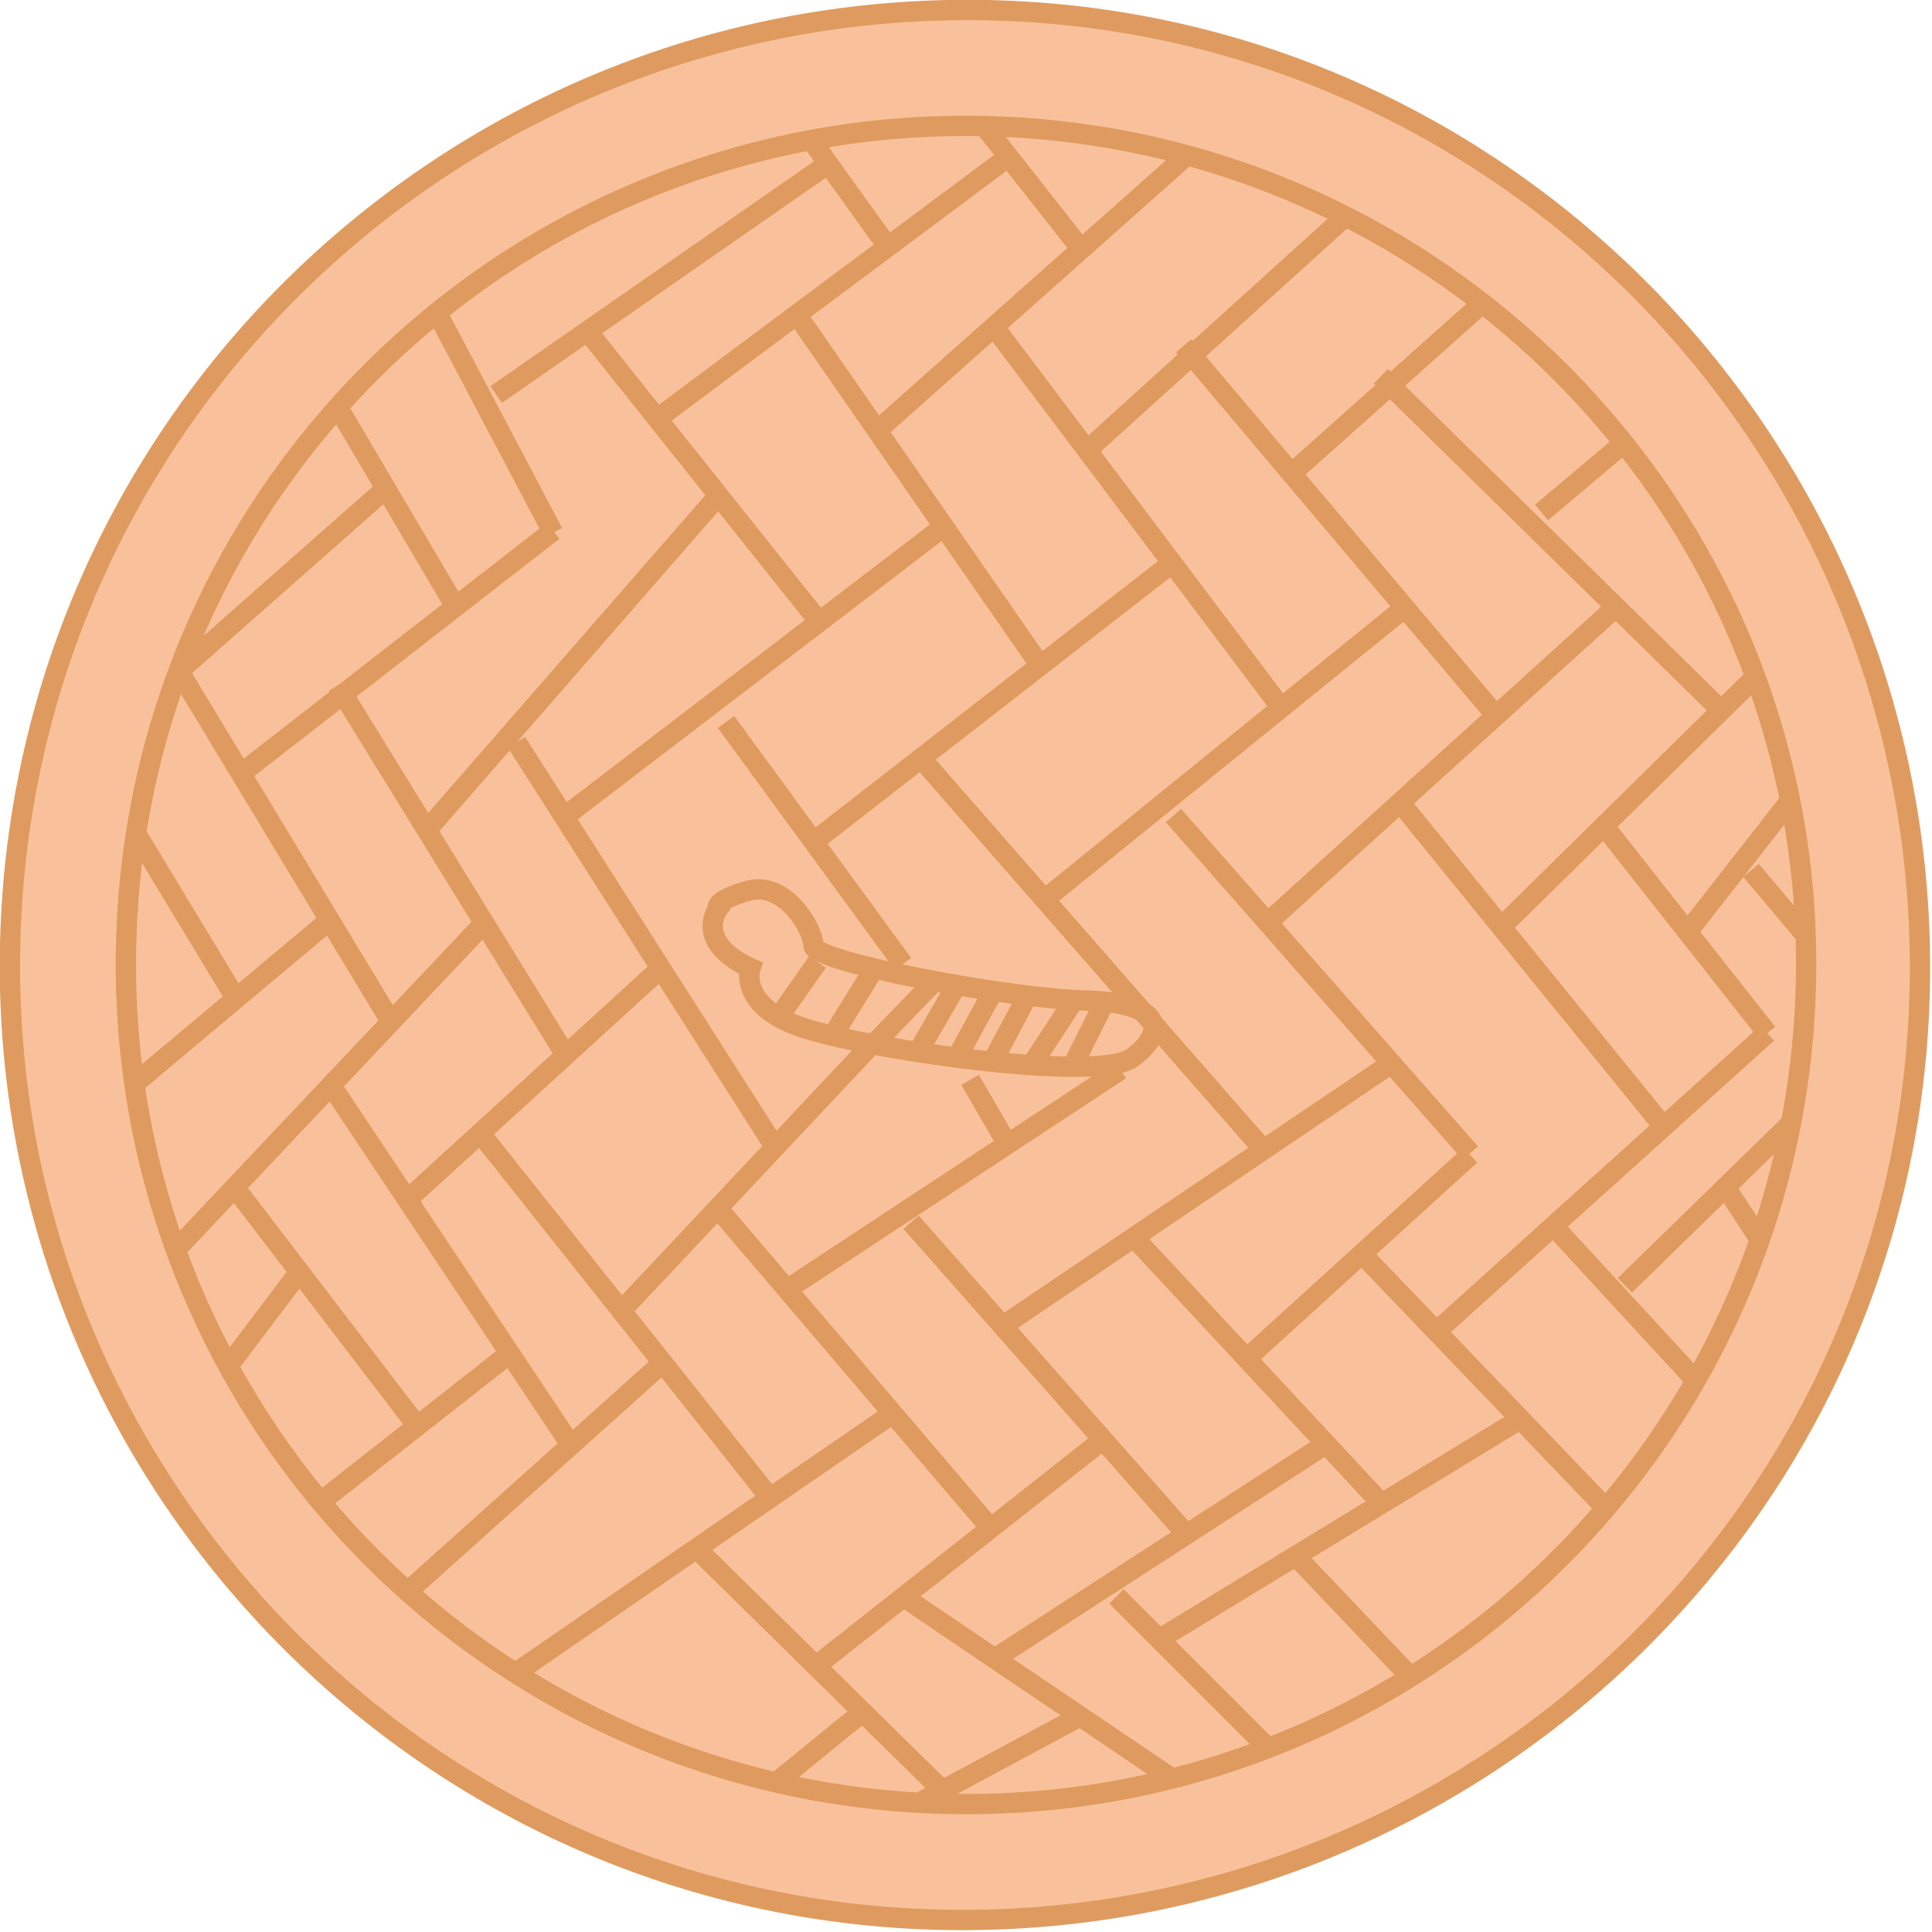
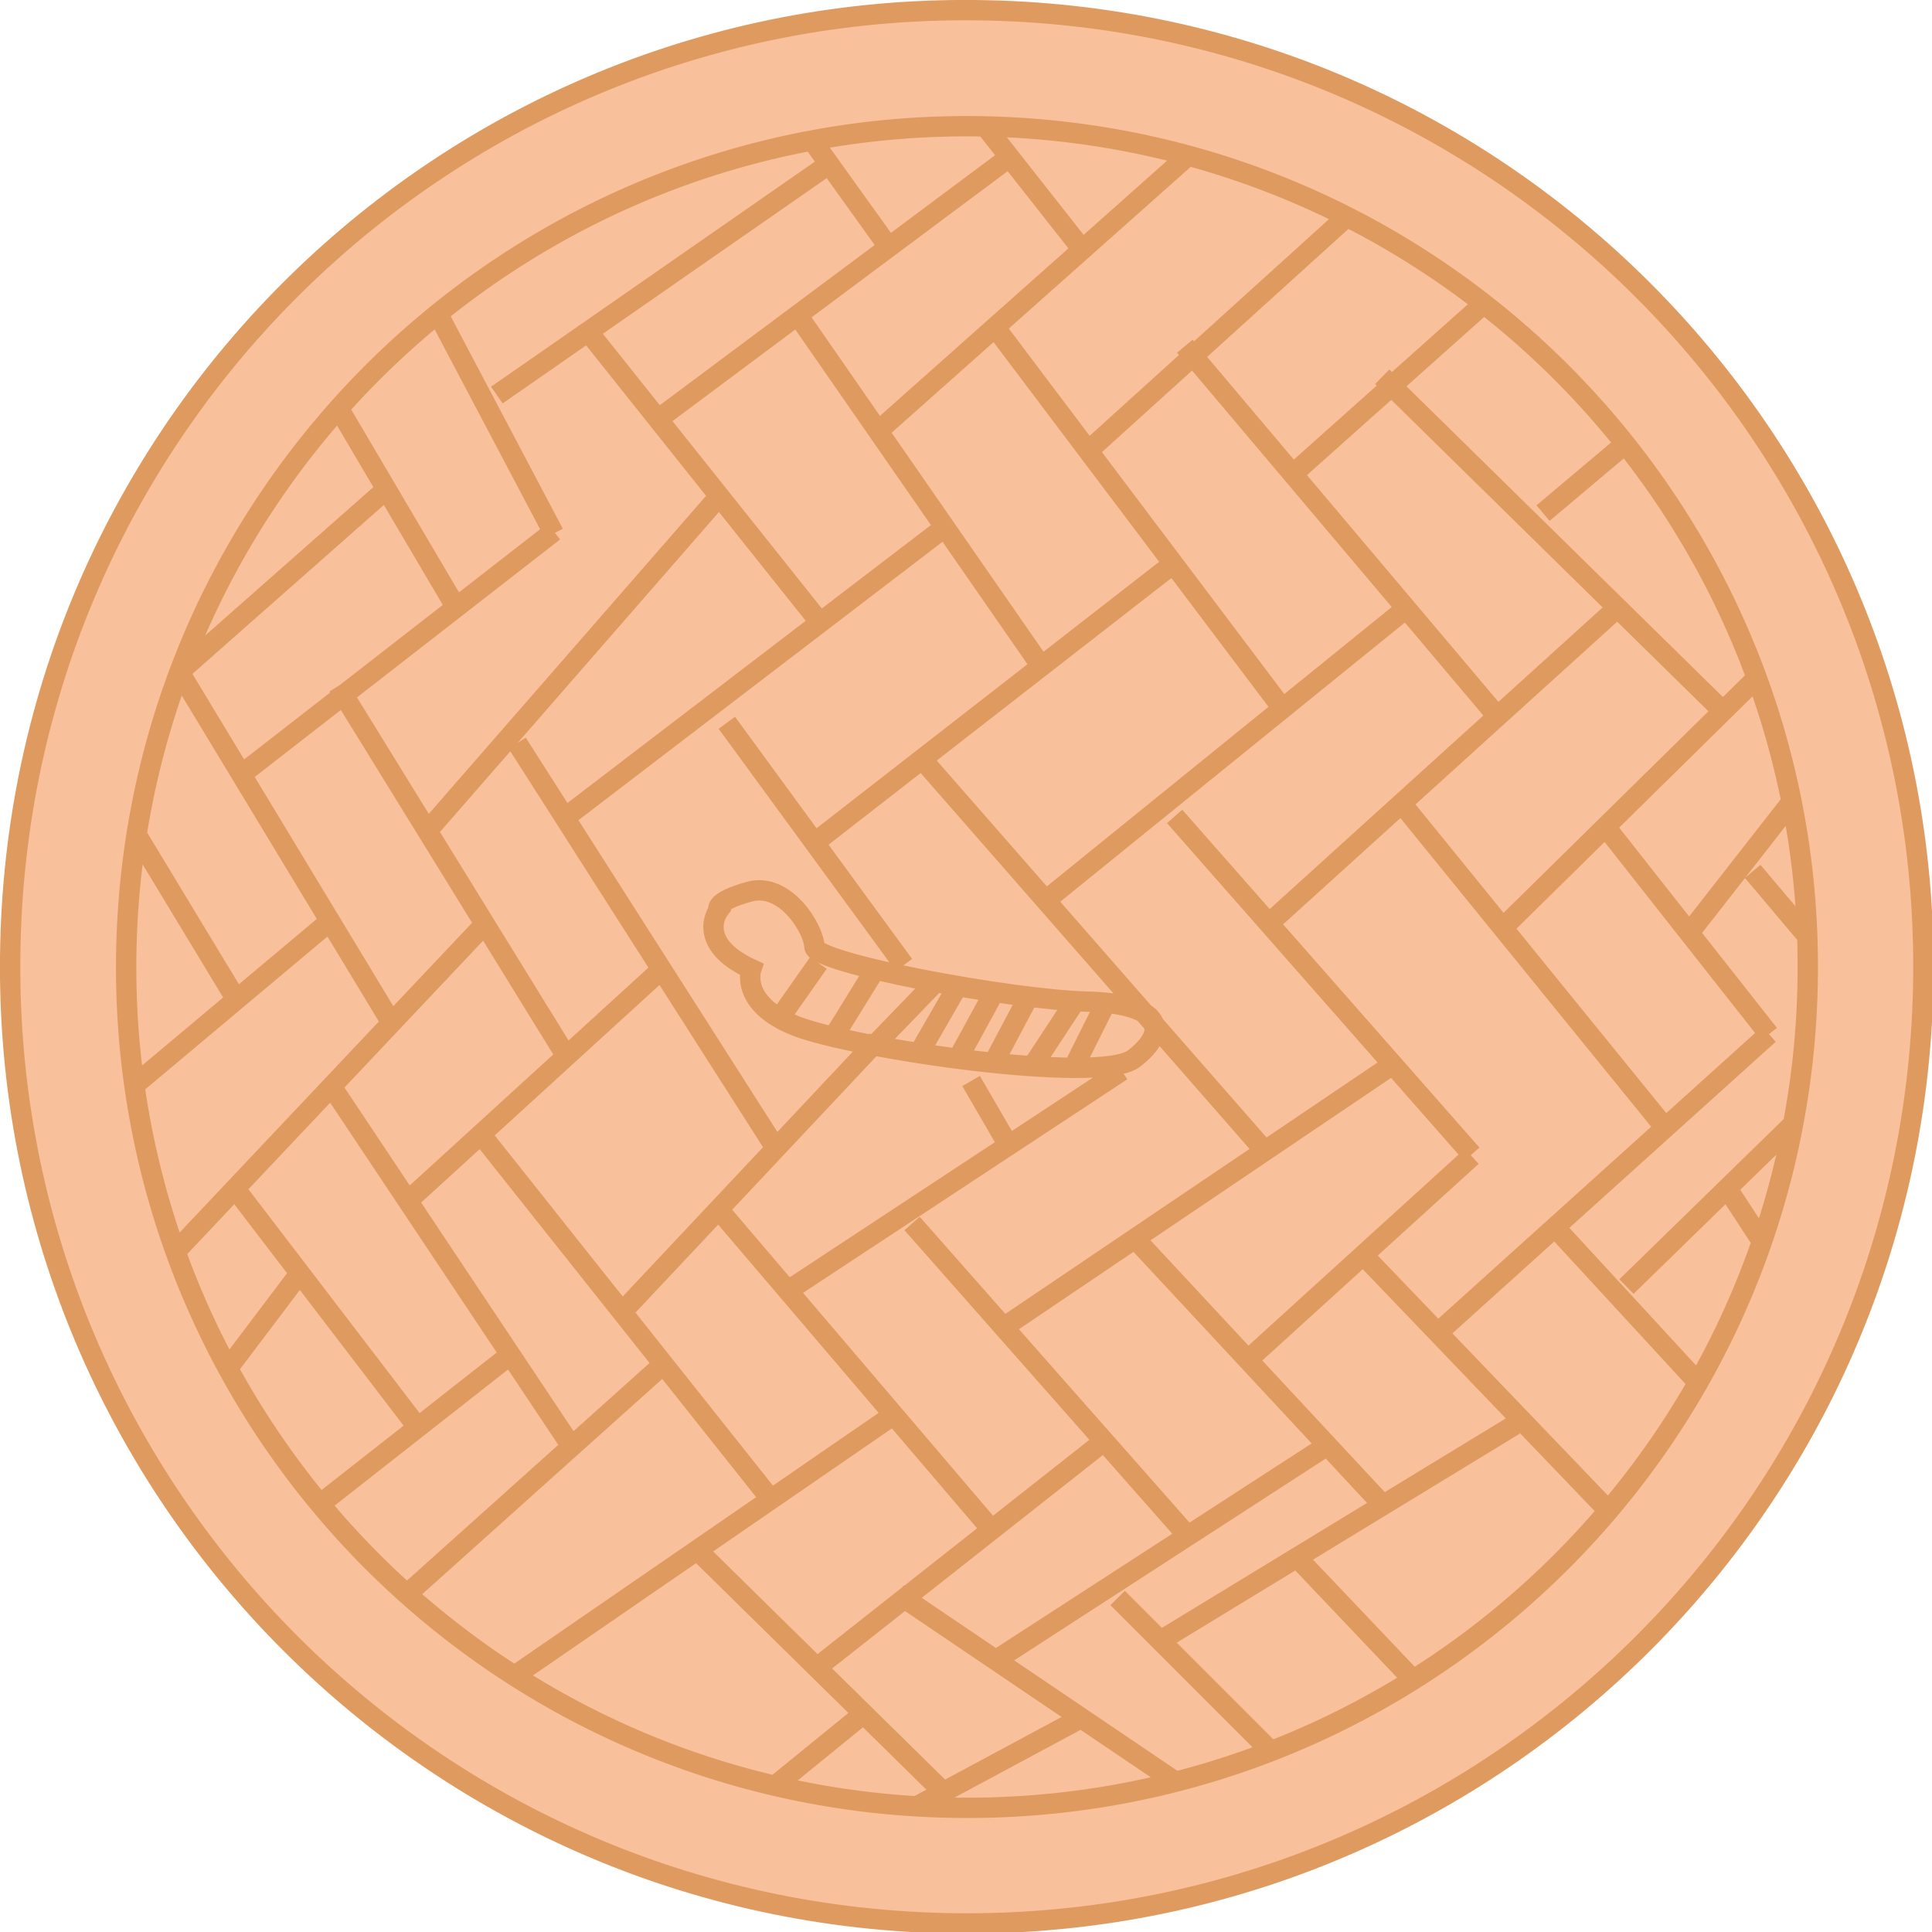
- <svg xmlns="http://www.w3.org/2000/svg" version="1.1" id="dim_sum_1_" x="0px" y="0px" viewBox="0 0 95 95" style="enable-background:new 0 0 95 95;" xml:space="preserve">
-   <style type="text/css">
- 	.st0{fill:#F9C19B;stroke:#DF9B5F;stroke-miterlimit:10;}
- </style>
-   <path id="cover" class="st0" d="M8.6,61.5l15.2-16.1 M6.6,53.3l9.3-7.8 M19.2,50.2L8.8,33 M6.7,41l4.9,8.1 M8.8,33L19,24 M11.9,38  l15.3-11.9 M22.2,29.5L16.6,20 M21.5,15.4l5.7,10.8 M11.2,67.2l3.4-4.5 M11.4,58.2l9.1,11.9 M15.7,73.9l9.3-7.3 M28.1,71.1  L16.3,53.4 M32.6,67L20,78.3 M25.3,82.3l18.6-12.8 M23.6,55.7l14.3,18 M34.2,76.1l12.1,11.9 M38.1,87.7l4.3-3.5 M57.7,87.5  l-13.6-9.2 M45.1,88.7l8-4.3 M62.4,86l-7.5-7.5 M63.7,76.5l5.7,6 M49,81.5l15.9-10.3 M57,80.6L74.4,70 M54.1,70.9L40.4,81.7   M35.2,59.3l13.3,15.6 M44.8,60.1l13.5,15.3 M55.9,61l12,12.9 M67.3,62L79,74.2 M61.3,66.8l11-10 M70.6,65.5l16.3-14.7 M76.4,60.3  l7,7.6 M84.8,58.3l1.7,2.6 M79.9,63.2l8.1-7.9 M68.4,52.3L49.3,65.2 M55.1,52.6L38.7,63.4 M19.8,59.2l12.6-11.5 M27.7,51.7l-11.1-18   M25.4,36.5l12.7,19.9 M30.6,64.4l12.5-13.3 M44.4,47.4l-8.7-11.9 M47.7,53.1l1.8,3.1 M45.3,37.3l16.8,19.2 M57.7,40.1l14.6,16.6   M68.8,39.4l13,16 M86.9,50.8l-7.8-9.9 M86.1,42.8l2.7,3.2 M83,45.8l5-6.4 M86.3,33.3L73.8,45.6 M79.4,29.9l-17,15.4 M21,40.8  l14.3-16.4 M46.4,25.9L27.7,40.2 M40,41.4l18-14 M51.4,44.2l17.9-14.5 M24.4,19.4L40.8,8 M40.3,30.6L28.9,16.3 M39.2,15.5l12,17.3   M48.6,15.7l14.4,19.1 M58.2,17l15.2,18 M67.9,18.5l16.6,16.3 M79.6,22l-3.8,3.2 M72.9,14.9l-9.3,8.3 M66.2,10.6L53.5,22.1   M58.4,7.6L43.1,21.2 M48.4,6.2l4.8,6.1 M39.9,6.9l3.8,5.3 M32.3,20.6L49.6,7.7 M36.9,47.6c0,0-0.6,1.7,2.2,2.8  c2.8,1.1,14.9,2.9,16.6,1.6c1.7-1.3,1.5-2.7-2.3-2.8C49.6,49.1,40,47.3,40,46.5s-1.4-3.2-3.2-2.7c-1.8,0.5-1.5,0.9-1.5,0.9  S34.1,46.3,36.9,47.6z M40.9,51l2.1-3.4 M43.1,51.2l2.8-2.9 M45.1,51.8l1.9-3.3 M47,52.1l1.8-3.3 M48.7,52.4l1.8-3.4 M50.7,52.4  l2.1-3.2 M52.7,52.5l1.6-3.2 M38.3,50l1.9-2.7 M0.5,46.4c-0.6,25.9,20,47.5,45.9,48s47.5-20,48-45.9s-20-47.5-45.9-48  S1.1,20.5,0.5,46.4z M6.2,46.5C5.7,69.3,23.8,88.2,46.6,88.7c22.8,0.5,41.7-17.6,42.2-40.4C89.3,25.6,71.2,6.7,48.4,6.2  S6.7,23.7,6.2,46.5z" />
+ <svg xmlns="http://www.w3.org/2000/svg" id="dim_sum" data-name="dim sum" viewBox="0 0 94.92 94.92">
+   <defs>
+     <style>
+       #dim_sum:hover #cover {
+         transform: rotate(80deg); 
+       }
+ 
+       .cls-1 {
+         fill: #f9c19b;
+         stroke: #df9b5f;
+         stroke-miterlimit: 10;
+         transform-origin: center;
+       }
+     </style>
+   </defs>
+   <path id="cover" class="cls-1" d="M8.6,61.5,23.8,45.4M6.6,53.3l9.3-7.8m3.3,4.7L8.8,33M6.7,41l4.9,8.1M8.8,33,19,24M11.9,38,27.2,26.1m-5,3.4L16.6,20m4.9-4.6,5.7,10.8m-16,41,3.4-4.5m-3.2-4.5,9.1,11.9m-4.8,3.8L25,66.6m3.1,4.5L16.3,53.4M32.6,67,20,78.3m5.3,4L43.9,69.5M23.6,55.7l14.3,18m-3.7,2.4L46.3,88m-8.2-.3,4.3-3.5m15.3,3.3L44.1,78.3m1,10.4,8-4.3M62.4,86l-7.5-7.5m8.8-2,5.7,6M49,81.5,64.9,71.2M57,80.6,74.4,70m-20.3.9L40.4,81.7M35.2,59.3,48.5,74.9M44.8,60.1,58.3,75.4M55.9,61l12,12.9M67.3,62,79,74.2M61.3,66.8l11-10m-1.7,8.7L86.9,50.8M76.4,60.3l7,7.6m1.4-9.6,1.7,2.6m-6.6,2.3L88,55.3m-19.6-3L49.3,65.2m5.8-12.6L38.7,63.4M19.8,59.2,32.4,47.7m-4.7,4-11.1-18m8.8,2.8L38.1,56.4m-7.5,8L43.1,51.1m1.3-3.7L35.7,35.5m12,17.6,1.8,3.1M45.3,37.3,62.1,56.5M57.7,40.1,72.3,56.7M68.8,39.4l13,16m5.1-4.6-7.8-9.9m7,1.9L88.8,46M83,45.8l5-6.4m-1.7-6.1L73.8,45.6m5.6-15.7-17,15.4M21,40.8,35.3,24.4m11.1,1.5L27.7,40.2M40,41.4l18-14M51.4,44.2,69.3,29.7M24.4,19.4,40.8,8m-.5,22.6L28.9,16.3m10.3-.8,12,17.3M48.6,15.7,63,34.8M58.2,17,73.4,35M67.9,18.5,84.5,34.8M79.6,22l-3.8,3.2M72.9,14.9l-9.3,8.3m2.6-12.6L53.5,22.1M58.4,7.6,43.1,21.2m5.3-15,4.8,6.1M39.9,6.9l3.8,5.3M32.3,20.6,49.6,7.7M36.9,47.6s-.6,1.7,2.2,2.8S54,53.3,55.7,52s1.5-2.7-2.3-2.8S40,47.3,40,46.5s-1.4-3.2-3.2-2.7-1.5.9-1.5.9S34.1,46.3,36.9,47.6Zm4,3.4L43,47.6m.1,3.6,2.8-2.9m-.8,3.5L47,48.5m0,3.6,1.8-3.3m-.1,3.6L50.5,49m.2,3.4,2.1-3.2m-.1,3.3,1.6-3.2m-16,.7,1.9-2.7M.5,46.4A47,47,0,1,0,48.5.5,46.94,46.94,0,0,0,.5,46.4Zm5.7.1A41.31,41.31,0,1,0,48.4,6.2,41.32,41.32,0,0,0,6.2,46.5Z" transform="translate(0.01 0.01)" />
</svg>
